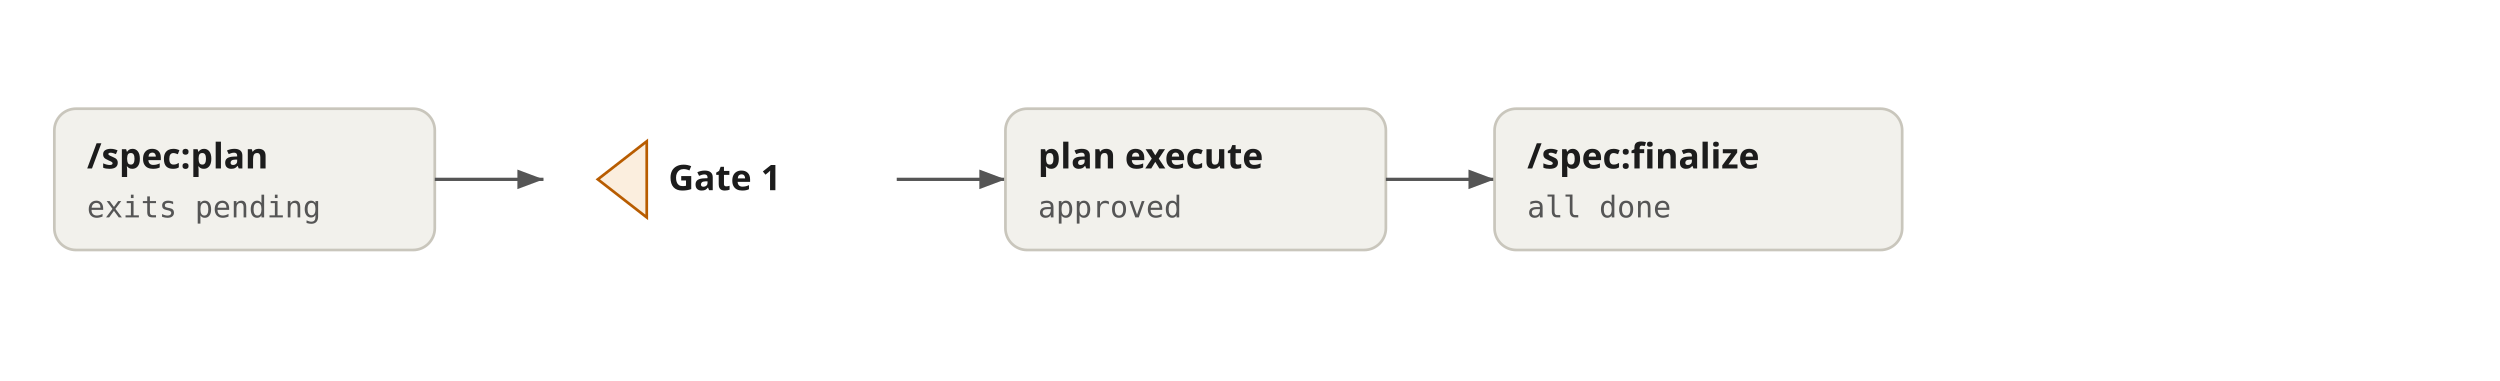
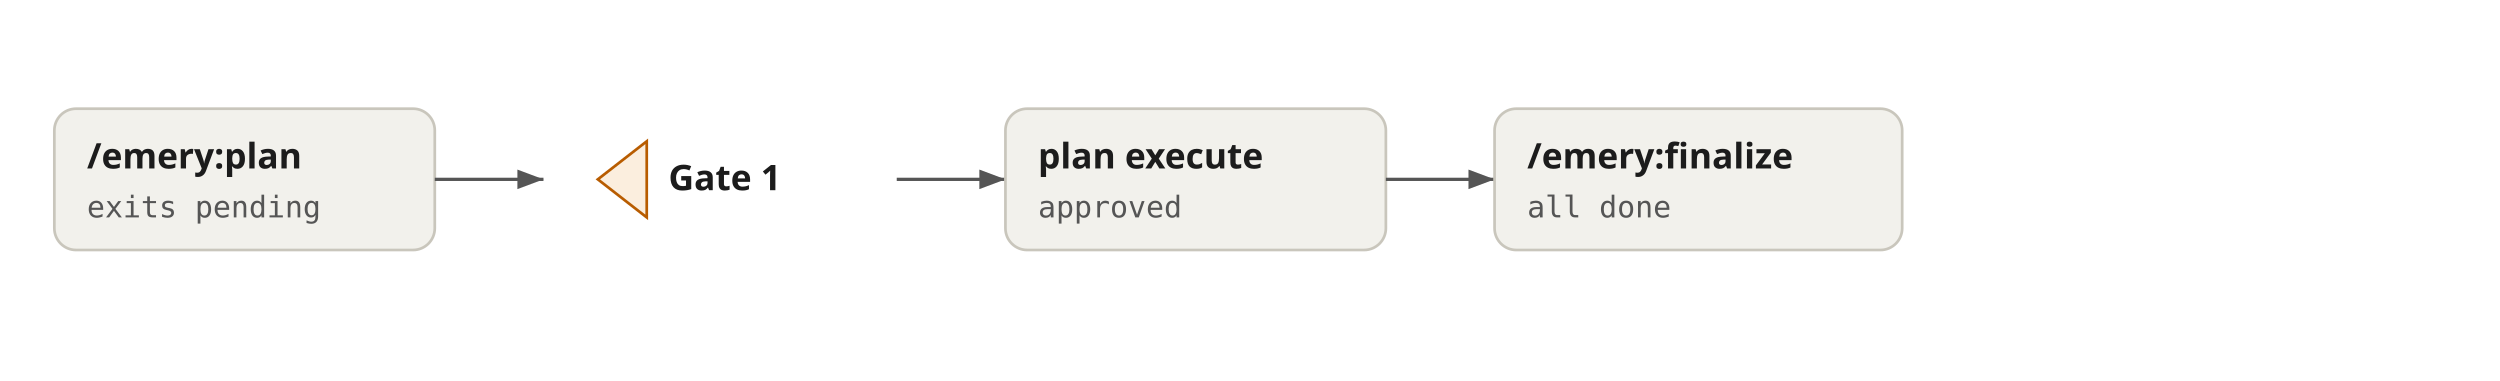
<svg xmlns="http://www.w3.org/2000/svg" viewBox="0 0 920 140" role="img" aria-label="Plan Gate 1 execute finalize change rhythm">
  <defs>
    <marker id="arr" markerWidth="10" markerHeight="10" refX="8" refY="3" orient="auto">
      <path d="M0,0 L0,6 L8,3 z" fill="#555" />
    </marker>
  </defs>
  <rect x="20" y="40" width="140" height="52" rx="8" fill="#f2f1ec" stroke="#c9c6bc" />
-   <text x="32" y="62" font-family="ui-sans-serif, system-ui, sans-serif" font-size="13" font-weight="600" fill="#1c1c1c">/spec:plan</text>
+   <text x="32" y="62" font-family="ui-sans-serif, system-ui, sans-serif" font-size="13" font-weight="600" fill="#1c1c1c">/emery:plan</text>
  <text x="32" y="80" font-family="ui-monospace, monospace" font-size="11" fill="#555">exits pending</text>
  <path d="M160 66 L200 66" stroke="#555" stroke-width="1.2" fill="none" marker-end="url(#arr)" />
  <polygon points="220,66 238,52 238,80" fill="#fbeede" stroke="#b85c00" />
  <text x="246" y="70" font-family="ui-sans-serif, system-ui, sans-serif" font-size="13" font-weight="600" fill="#1c1c1c">Gate 1</text>
  <path d="M330 66 L370 66" stroke="#555" stroke-width="1.2" fill="none" marker-end="url(#arr)" />
  <rect x="370" y="40" width="140" height="52" rx="8" fill="#f2f1ec" stroke="#c9c6bc" />
  <text x="382" y="62" font-family="ui-sans-serif, system-ui, sans-serif" font-size="13" font-weight="600" fill="#1c1c1c">plan execute</text>
  <text x="382" y="80" font-family="ui-monospace, monospace" font-size="11" fill="#555">approved</text>
  <path d="M510 66 L550 66" stroke="#555" stroke-width="1.2" fill="none" marker-end="url(#arr)" />
  <rect x="550" y="40" width="150" height="52" rx="8" fill="#f2f1ec" stroke="#c9c6bc" />
-   <text x="562" y="62" font-family="ui-sans-serif, system-ui, sans-serif" font-size="13" font-weight="600" fill="#1c1c1c">/spec:finalize</text>
+   <text x="562" y="62" font-family="ui-sans-serif, system-ui, sans-serif" font-size="13" font-weight="600" fill="#1c1c1c">/emery:finalize</text>
  <text x="562" y="80" font-family="ui-monospace, monospace" font-size="11" fill="#555">all done</text>
</svg>
